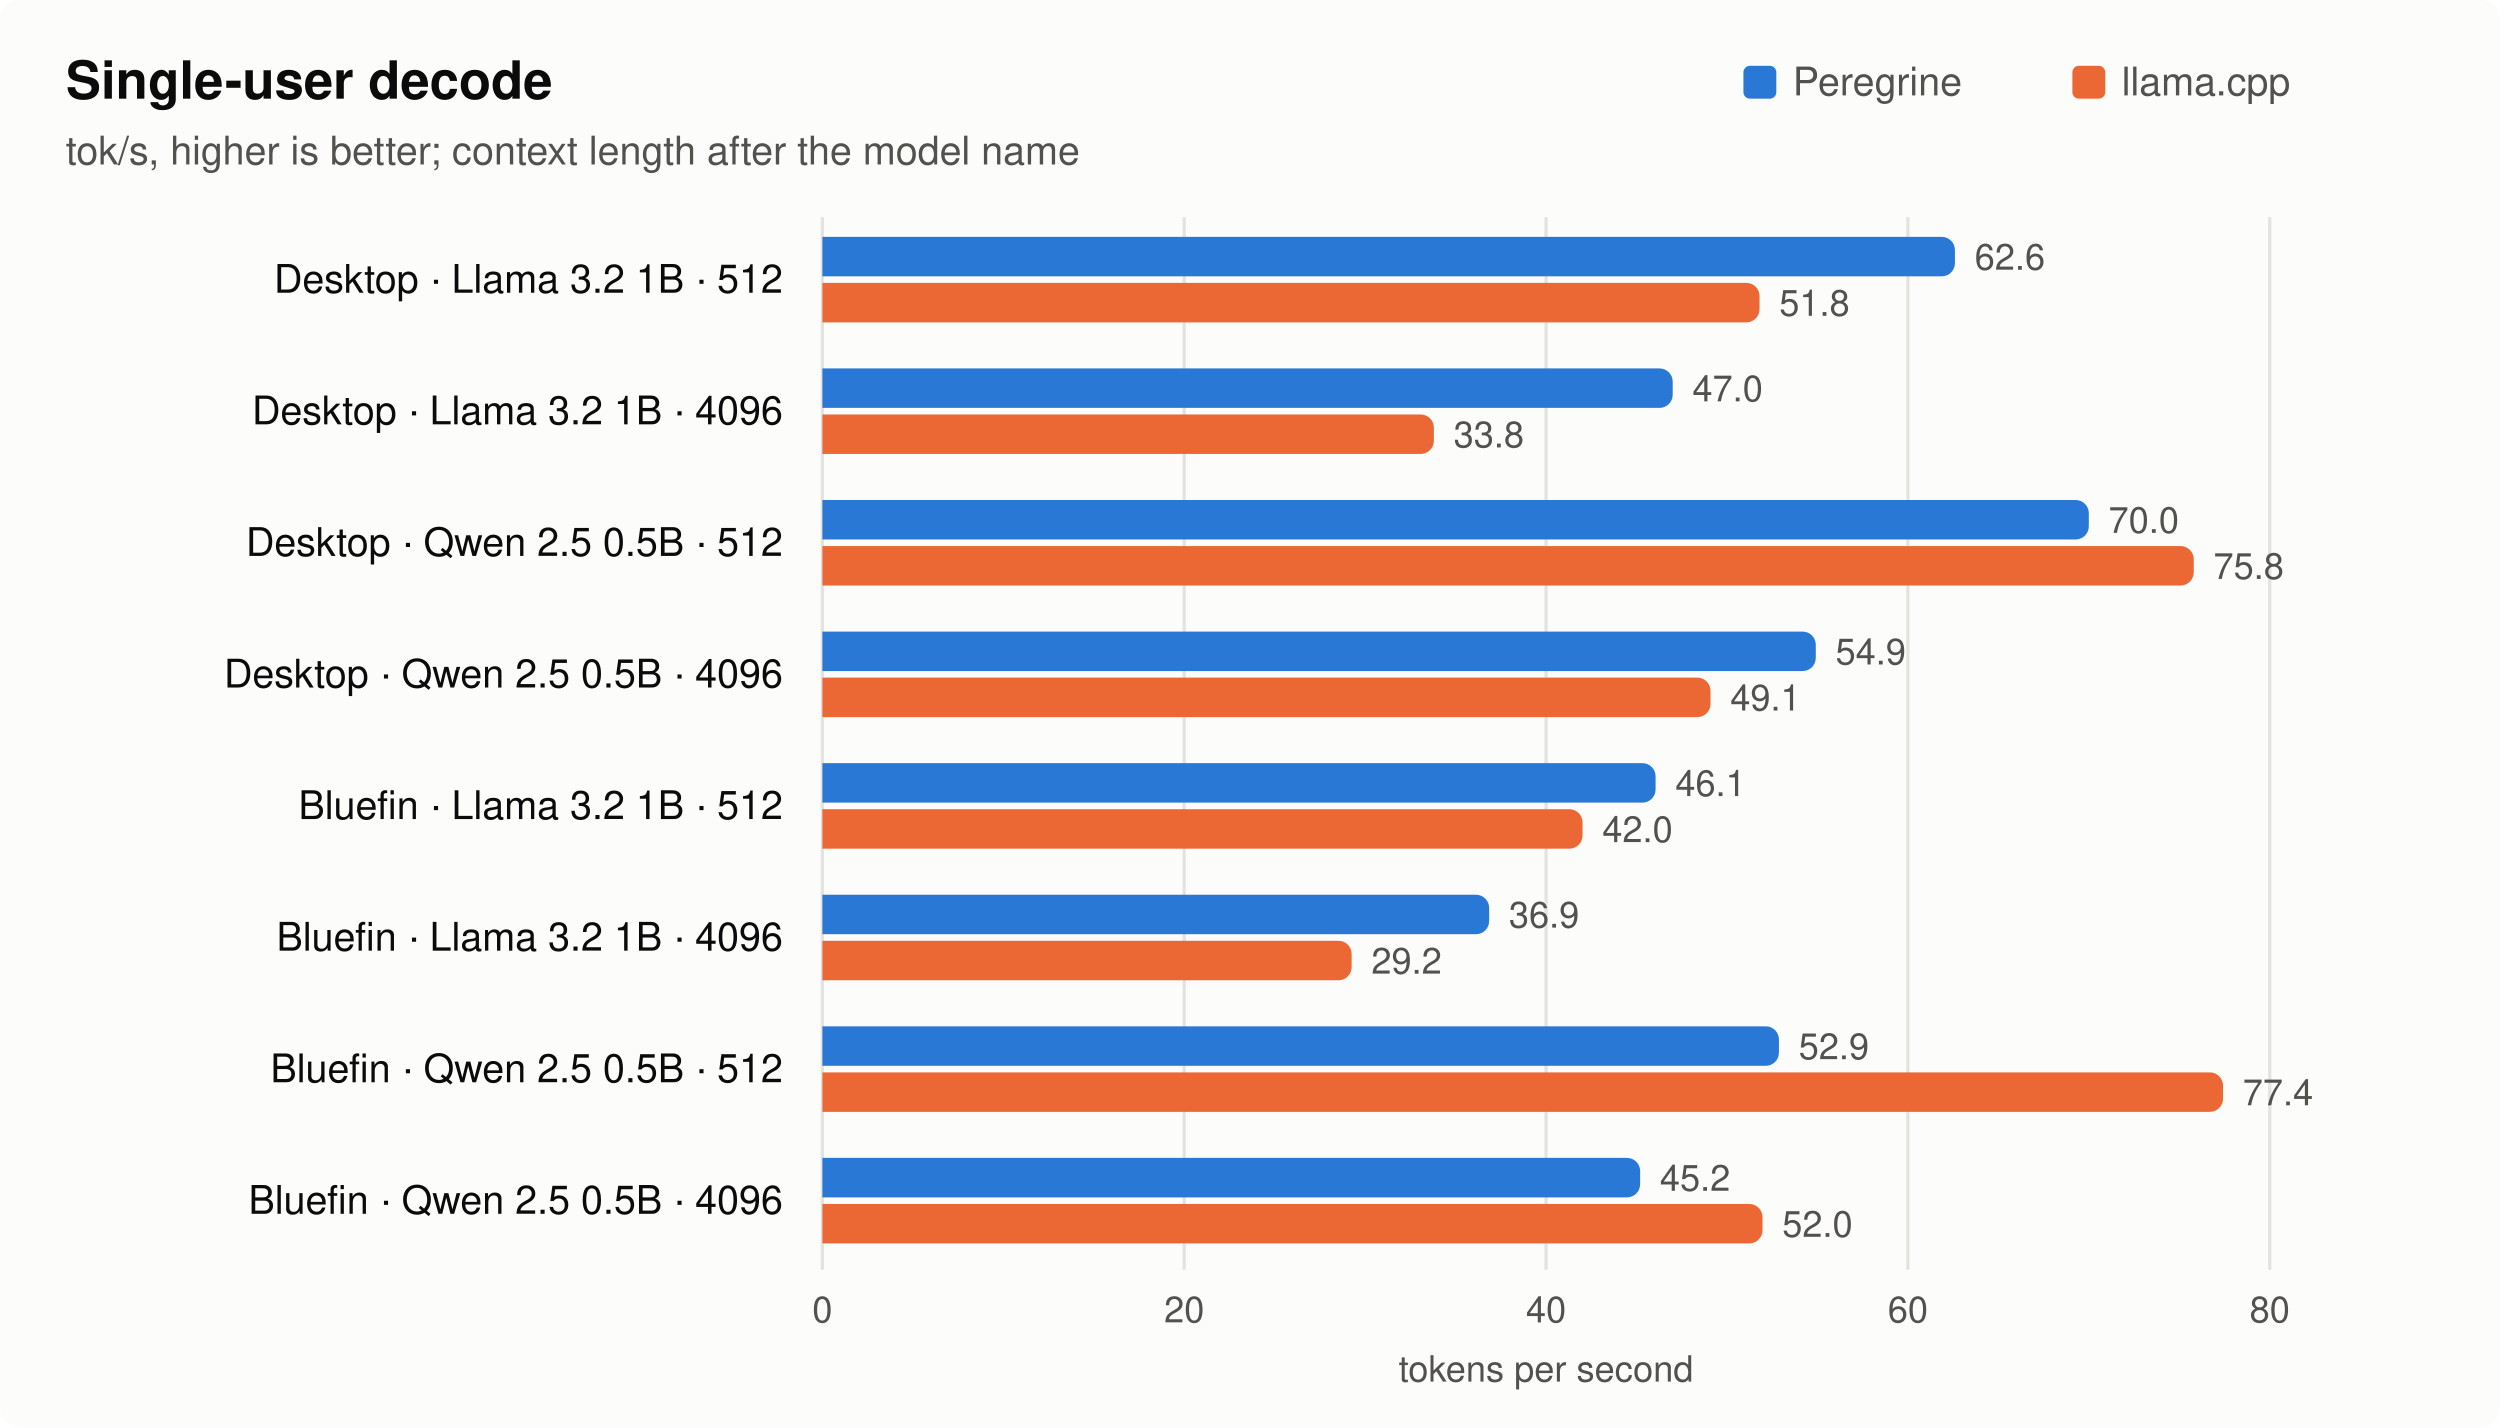
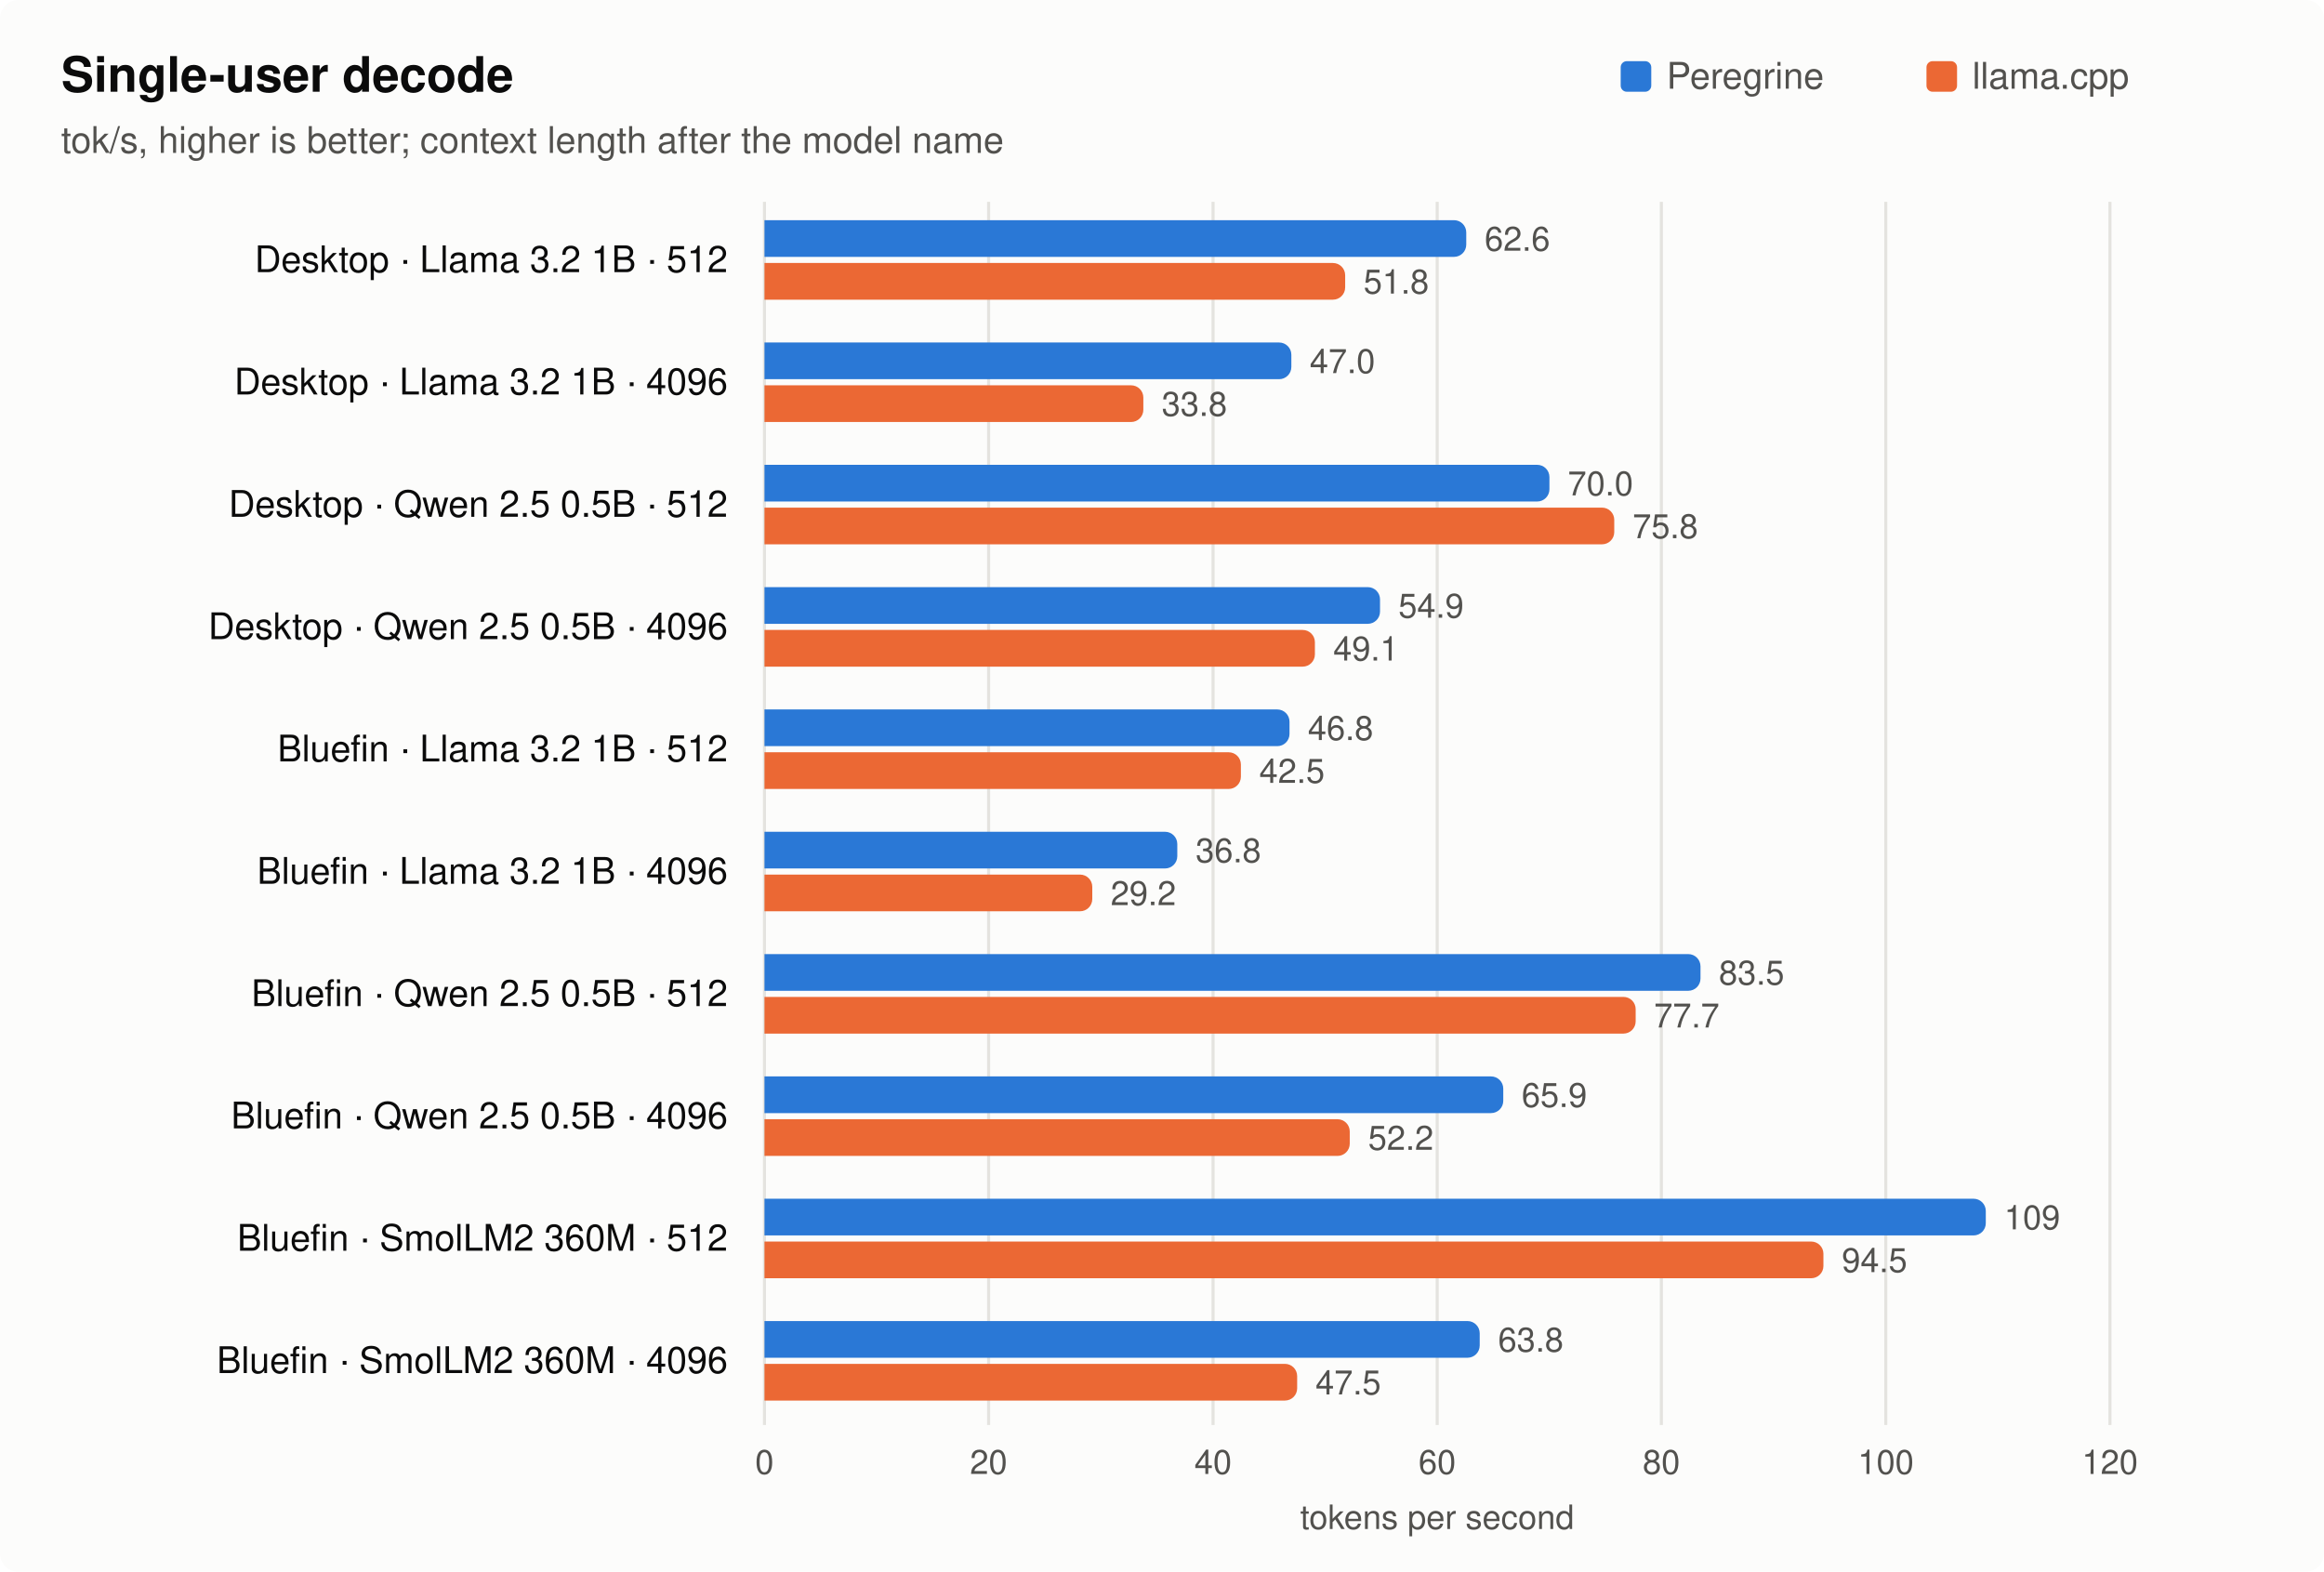
- <svg xmlns="http://www.w3.org/2000/svg" width="760" height="434" viewBox="0 0 760 434" role="img" aria-label="Single-user decode">
+ <svg xmlns="http://www.w3.org/2000/svg" width="760" height="514" viewBox="0 0 760 514" role="img" aria-label="Single-user decode">
  <style>
  .surface { fill: #fcfcfb; }
  .t1 { fill: #0b0b0b; } .t2 { fill: #52514e; }
  .grid { stroke: #e4e3df; } .ref { stroke: #52514e; }
  .s1 { fill: #2a78d6; } .s2 { fill: #eb6834; }
  .gap { stroke: #fcfcfb; }
  text { font-family: -apple-system, BlinkMacSystemFont, "Segoe UI", Helvetica, Arial, sans-serif; }
  @media (prefers-color-scheme: dark) {
    .surface { fill: #1a1a19; }
    .t1 { fill: #f0efec; } .t2 { fill: #c3c2b7; }
    .grid { stroke: #383835; } .ref { stroke: #c3c2b7; }
    .s1 { fill: #3987e5; } .s2 { fill: #d95926; }
    .gap { stroke: #1a1a19; }
  }
</style>
-   <rect class="surface" width="760" height="434" rx="6" />
+   <rect class="surface" width="760" height="514" rx="6" />
  <text class="t1" x="20" y="30" font-size="16" font-weight="600">Single-user decode</text>
  <text class="t2" x="20" y="50" font-size="12">tok/s, higher is better; context length after the model name</text>
  <rect class="s1" x="530" y="20" width="10" height="10" rx="2" />
  <text class="t2" x="545" y="29" font-size="12">Peregrine</text>
  <rect class="s2" x="630" y="20" width="10" height="10" rx="2" />
  <text class="t2" x="645" y="29" font-size="12">llama.cpp</text>
-   <line class="grid" x1="250.0" y1="66" x2="250.0" y2="386" stroke-width="1" />
-   <text class="t2" x="250.0" y="402" font-size="11" text-anchor="middle">0</text>
-   <line class="grid" x1="360.0" y1="66" x2="360.0" y2="386" stroke-width="1" />
-   <text class="t2" x="360.0" y="402" font-size="11" text-anchor="middle">20</text>
-   <line class="grid" x1="470.0" y1="66" x2="470.0" y2="386" stroke-width="1" />
-   <text class="t2" x="470.0" y="402" font-size="11" text-anchor="middle">40</text>
-   <line class="grid" x1="580.0" y1="66" x2="580.0" y2="386" stroke-width="1" />
-   <text class="t2" x="580.0" y="402" font-size="11" text-anchor="middle">60</text>
-   <line class="grid" x1="690.0" y1="66" x2="690.0" y2="386" stroke-width="1" />
-   <text class="t2" x="690.0" y="402" font-size="11" text-anchor="middle">80</text>
+   <line class="grid" x1="250.0" y1="66" x2="250.0" y2="466" stroke-width="1" />
+   <text class="t2" x="250.0" y="482" font-size="11" text-anchor="middle">0</text>
+   <line class="grid" x1="323.3" y1="66" x2="323.3" y2="466" stroke-width="1" />
+   <text class="t2" x="323.3" y="482" font-size="11" text-anchor="middle">20</text>
+   <line class="grid" x1="396.7" y1="66" x2="396.7" y2="466" stroke-width="1" />
+   <text class="t2" x="396.7" y="482" font-size="11" text-anchor="middle">40</text>
+   <line class="grid" x1="470.0" y1="66" x2="470.0" y2="466" stroke-width="1" />
+   <text class="t2" x="470.0" y="482" font-size="11" text-anchor="middle">60</text>
+   <line class="grid" x1="543.3" y1="66" x2="543.3" y2="466" stroke-width="1" />
+   <text class="t2" x="543.3" y="482" font-size="11" text-anchor="middle">80</text>
+   <line class="grid" x1="616.7" y1="66" x2="616.7" y2="466" stroke-width="1" />
+   <text class="t2" x="616.7" y="482" font-size="11" text-anchor="middle">100</text>
+   <line class="grid" x1="690.0" y1="66" x2="690.0" y2="466" stroke-width="1" />
+   <text class="t2" x="690.0" y="482" font-size="11" text-anchor="middle">120</text>
  <text class="t1" x="238" y="89.0" font-size="12" text-anchor="end">Desktop · Llama 3.2 1B · 512</text>
-   <path class="s1" d="M250.0,72.0 H590.3 A4.0,4.0 0 0 1 594.3,76.0 V80.0 A4.0,4.0 0 0 1 590.3,84.0 H250.0 Z" />
-   <text class="t2" x="600.3" y="82" font-size="11">62.6</text>
-   <path class="s2" d="M250.0,86.0 H530.9 A4.0,4.0 0 0 1 534.9,90.0 V94.0 A4.0,4.0 0 0 1 530.9,98.0 H250.0 Z" />
-   <text class="t2" x="540.9" y="96" font-size="11">51.8</text>
+   <path class="s1" d="M250.0,72.0 H475.5 A4.0,4.0 0 0 1 479.5,76.0 V80.0 A4.0,4.0 0 0 1 475.5,84.0 H250.0 Z" />
+   <text class="t2" x="485.5" y="82" font-size="11">62.6</text>
+   <path class="s2" d="M250.0,86.0 H435.9 A4.0,4.0 0 0 1 439.9,90.0 V94.0 A4.0,4.0 0 0 1 435.9,98.0 H250.0 Z" />
+   <text class="t2" x="445.9" y="96" font-size="11">51.8</text>
  <text class="t1" x="238" y="129.0" font-size="12" text-anchor="end">Desktop · Llama 3.2 1B · 4096</text>
-   <path class="s1" d="M250.0,112.0 H504.5 A4.0,4.0 0 0 1 508.5,116.0 V120.0 A4.0,4.0 0 0 1 504.5,124.0 H250.0 Z" />
-   <text class="t2" x="514.5" y="122" font-size="11">47.0</text>
-   <path class="s2" d="M250.0,126.0 H431.9 A4.0,4.0 0 0 1 435.9,130.0 V134.0 A4.0,4.0 0 0 1 431.9,138.0 H250.0 Z" />
-   <text class="t2" x="441.9" y="136" font-size="11">33.8</text>
+   <path class="s1" d="M250.0,112.0 H418.3 A4.0,4.0 0 0 1 422.3,116.0 V120.0 A4.0,4.0 0 0 1 418.3,124.0 H250.0 Z" />
+   <text class="t2" x="428.3" y="122" font-size="11">47.0</text>
+   <path class="s2" d="M250.0,126.0 H369.9 A4.0,4.0 0 0 1 373.9,130.0 V134.0 A4.0,4.0 0 0 1 369.9,138.0 H250.0 Z" />
+   <text class="t2" x="379.9" y="136" font-size="11">33.8</text>
  <text class="t1" x="238" y="169.0" font-size="12" text-anchor="end">Desktop · Qwen 2.5 0.5B · 512</text>
-   <path class="s1" d="M250.0,152.0 H631.0 A4.0,4.0 0 0 1 635.0,156.0 V160.0 A4.0,4.0 0 0 1 631.0,164.0 H250.0 Z" />
-   <text class="t2" x="641.0" y="162" font-size="11">70.0</text>
-   <path class="s2" d="M250.0,166.0 H662.9 A4.0,4.0 0 0 1 666.9,170.0 V174.0 A4.0,4.0 0 0 1 662.9,178.0 H250.0 Z" />
-   <text class="t2" x="672.9" y="176" font-size="11">75.8</text>
+   <path class="s1" d="M250.0,152.0 H502.7 A4.0,4.0 0 0 1 506.7,156.0 V160.0 A4.0,4.0 0 0 1 502.7,164.0 H250.0 Z" />
+   <text class="t2" x="512.7" y="162" font-size="11">70.0</text>
+   <path class="s2" d="M250.0,166.0 H523.9 A4.0,4.0 0 0 1 527.9,170.0 V174.0 A4.0,4.0 0 0 1 523.9,178.0 H250.0 Z" />
+   <text class="t2" x="533.9" y="176" font-size="11">75.8</text>
  <text class="t1" x="238" y="209.0" font-size="12" text-anchor="end">Desktop · Qwen 2.5 0.5B · 4096</text>
-   <path class="s1" d="M250.0,192.0 H548.0 A4.0,4.0 0 0 1 552.0,196.0 V200.0 A4.0,4.0 0 0 1 548.0,204.0 H250.0 Z" />
-   <text class="t2" x="558.0" y="202" font-size="11">54.9</text>
-   <path class="s2" d="M250.0,206.0 H516.0 A4.0,4.0 0 0 1 520.0,210.0 V214.0 A4.0,4.0 0 0 1 516.0,218.0 H250.0 Z" />
-   <text class="t2" x="526.0" y="216" font-size="11">49.1</text>
+   <path class="s1" d="M250.0,192.0 H447.3 A4.0,4.0 0 0 1 451.3,196.0 V200.0 A4.0,4.0 0 0 1 447.3,204.0 H250.0 Z" />
+   <text class="t2" x="457.3" y="202" font-size="11">54.9</text>
+   <path class="s2" d="M250.0,206.0 H426.0 A4.0,4.0 0 0 1 430.0,210.0 V214.0 A4.0,4.0 0 0 1 426.0,218.0 H250.0 Z" />
+   <text class="t2" x="436.0" y="216" font-size="11">49.1</text>
  <text class="t1" x="238" y="249.0" font-size="12" text-anchor="end">Bluefin · Llama 3.2 1B · 512</text>
-   <path class="s1" d="M250.0,232.0 H499.3 A4.0,4.0 0 0 1 503.3,236.0 V240.0 A4.0,4.0 0 0 1 499.3,244.0 H250.0 Z" />
-   <text class="t2" x="509.3" y="242" font-size="11">46.1</text>
-   <path class="s2" d="M250.0,246.0 H477.1 A4.0,4.0 0 0 1 481.1,250.0 V254.0 A4.0,4.0 0 0 1 477.1,258.0 H250.0 Z" />
-   <text class="t2" x="487.1" y="256" font-size="11">42.0</text>
+   <path class="s1" d="M250.0,232.0 H417.7 A4.0,4.0 0 0 1 421.7,236.0 V240.0 A4.0,4.0 0 0 1 417.7,244.0 H250.0 Z" />
+   <text class="t2" x="427.7" y="242" font-size="11">46.8</text>
+   <path class="s2" d="M250.0,246.0 H401.8 A4.0,4.0 0 0 1 405.8,250.0 V254.0 A4.0,4.0 0 0 1 401.8,258.0 H250.0 Z" />
+   <text class="t2" x="411.8" y="256" font-size="11">42.5</text>
  <text class="t1" x="238" y="289.0" font-size="12" text-anchor="end">Bluefin · Llama 3.2 1B · 4096</text>
-   <path class="s1" d="M250.0,272.0 H448.7 A4.0,4.0 0 0 1 452.7,276.0 V280.0 A4.0,4.0 0 0 1 448.7,284.0 H250.0 Z" />
-   <text class="t2" x="458.7" y="282" font-size="11">36.9</text>
-   <path class="s2" d="M250.0,286.0 H406.9 A4.0,4.0 0 0 1 410.9,290.0 V294.0 A4.0,4.0 0 0 1 406.9,298.0 H250.0 Z" />
-   <text class="t2" x="416.9" y="296" font-size="11">29.2</text>
+   <path class="s1" d="M250.0,272.0 H381.0 A4.0,4.0 0 0 1 385.0,276.0 V280.0 A4.0,4.0 0 0 1 381.0,284.0 H250.0 Z" />
+   <text class="t2" x="391.0" y="282" font-size="11">36.8</text>
+   <path class="s2" d="M250.0,286.0 H353.2 A4.0,4.0 0 0 1 357.2,290.0 V294.0 A4.0,4.0 0 0 1 353.2,298.0 H250.0 Z" />
+   <text class="t2" x="363.2" y="296" font-size="11">29.2</text>
  <text class="t1" x="238" y="329.0" font-size="12" text-anchor="end">Bluefin · Qwen 2.5 0.5B · 512</text>
-   <path class="s1" d="M250.0,312.0 H536.8 A4.0,4.0 0 0 1 540.8,316.0 V320.0 A4.0,4.0 0 0 1 536.8,324.0 H250.0 Z" />
-   <text class="t2" x="546.8" y="322" font-size="11">52.9</text>
-   <path class="s2" d="M250.0,326.0 H671.8 A4.0,4.0 0 0 1 675.8,330.0 V334.0 A4.0,4.0 0 0 1 671.8,338.0 H250.0 Z" />
-   <text class="t2" x="681.8" y="336" font-size="11">77.4</text>
+   <path class="s1" d="M250.0,312.0 H552.1 A4.0,4.0 0 0 1 556.1,316.0 V320.0 A4.0,4.0 0 0 1 552.1,324.0 H250.0 Z" />
+   <text class="t2" x="562.1" y="322" font-size="11">83.5</text>
+   <path class="s2" d="M250.0,326.0 H530.9 A4.0,4.0 0 0 1 534.9,330.0 V334.0 A4.0,4.0 0 0 1 530.9,338.0 H250.0 Z" />
+   <text class="t2" x="540.9" y="336" font-size="11">77.7</text>
  <text class="t1" x="238" y="369.0" font-size="12" text-anchor="end">Bluefin · Qwen 2.5 0.5B · 4096</text>
-   <path class="s1" d="M250.0,352.0 H494.6 A4.0,4.0 0 0 1 498.6,356.0 V360.0 A4.0,4.0 0 0 1 494.6,364.0 H250.0 Z" />
-   <text class="t2" x="504.6" y="362" font-size="11">45.2</text>
-   <path class="s2" d="M250.0,366.0 H531.8 A4.0,4.0 0 0 1 535.8,370.0 V374.0 A4.0,4.0 0 0 1 531.8,378.0 H250.0 Z" />
-   <text class="t2" x="541.8" y="376" font-size="11">52.0</text>
-   <text class="t2" x="470.0" y="420" font-size="11" text-anchor="middle">tokens per second</text>
+   <path class="s1" d="M250.0,352.0 H487.6 A4.0,4.0 0 0 1 491.6,356.0 V360.0 A4.0,4.0 0 0 1 487.6,364.0 H250.0 Z" />
+   <text class="t2" x="497.6" y="362" font-size="11">65.9</text>
+   <path class="s2" d="M250.0,366.0 H437.4 A4.0,4.0 0 0 1 441.4,370.0 V374.0 A4.0,4.0 0 0 1 437.4,378.0 H250.0 Z" />
+   <text class="t2" x="447.4" y="376" font-size="11">52.2</text>
+   <text class="t1" x="238" y="409.0" font-size="12" text-anchor="end">Bluefin · SmolLM2 360M · 512</text>
+   <path class="s1" d="M250.0,392.0 H645.4 A4.0,4.0 0 0 1 649.4,396.0 V400.0 A4.0,4.0 0 0 1 645.4,404.0 H250.0 Z" />
+   <text class="t2" x="655.4" y="402" font-size="11">109</text>
+   <path class="s2" d="M250.0,406.0 H592.3 A4.0,4.0 0 0 1 596.3,410.0 V414.0 A4.0,4.0 0 0 1 592.3,418.0 H250.0 Z" />
+   <text class="t2" x="602.3" y="416" font-size="11">94.5</text>
+   <text class="t1" x="238" y="449.0" font-size="12" text-anchor="end">Bluefin · SmolLM2 360M · 4096</text>
+   <path class="s1" d="M250.0,432.0 H479.9 A4.0,4.0 0 0 1 483.9,436.0 V440.0 A4.0,4.0 0 0 1 479.9,444.0 H250.0 Z" />
+   <text class="t2" x="489.9" y="442" font-size="11">63.8</text>
+   <path class="s2" d="M250.0,446.0 H420.2 A4.0,4.0 0 0 1 424.2,450.0 V454.0 A4.0,4.0 0 0 1 420.2,458.0 H250.0 Z" />
+   <text class="t2" x="430.2" y="456" font-size="11">47.5</text>
+   <text class="t2" x="470.0" y="500" font-size="11" text-anchor="middle">tokens per second</text>
</svg>
